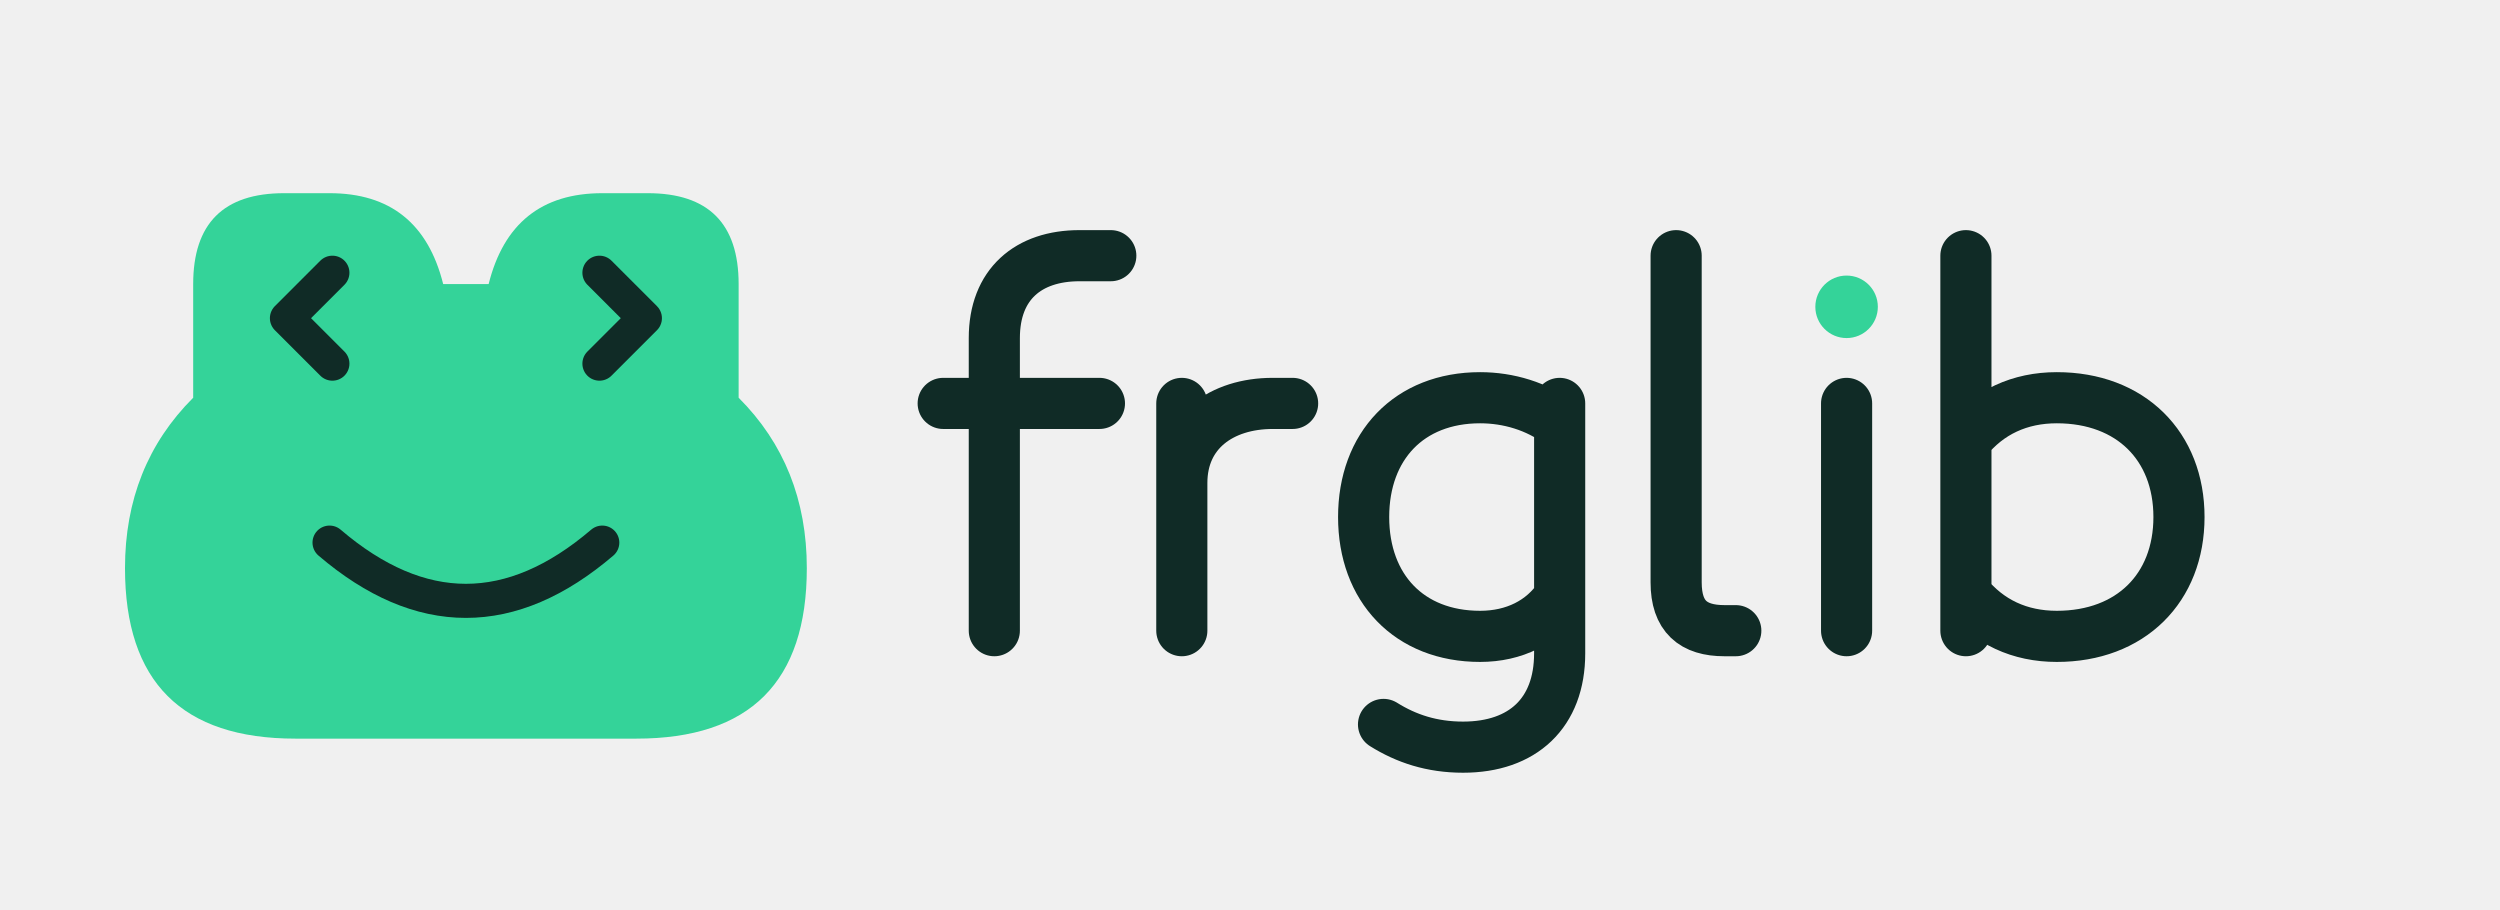
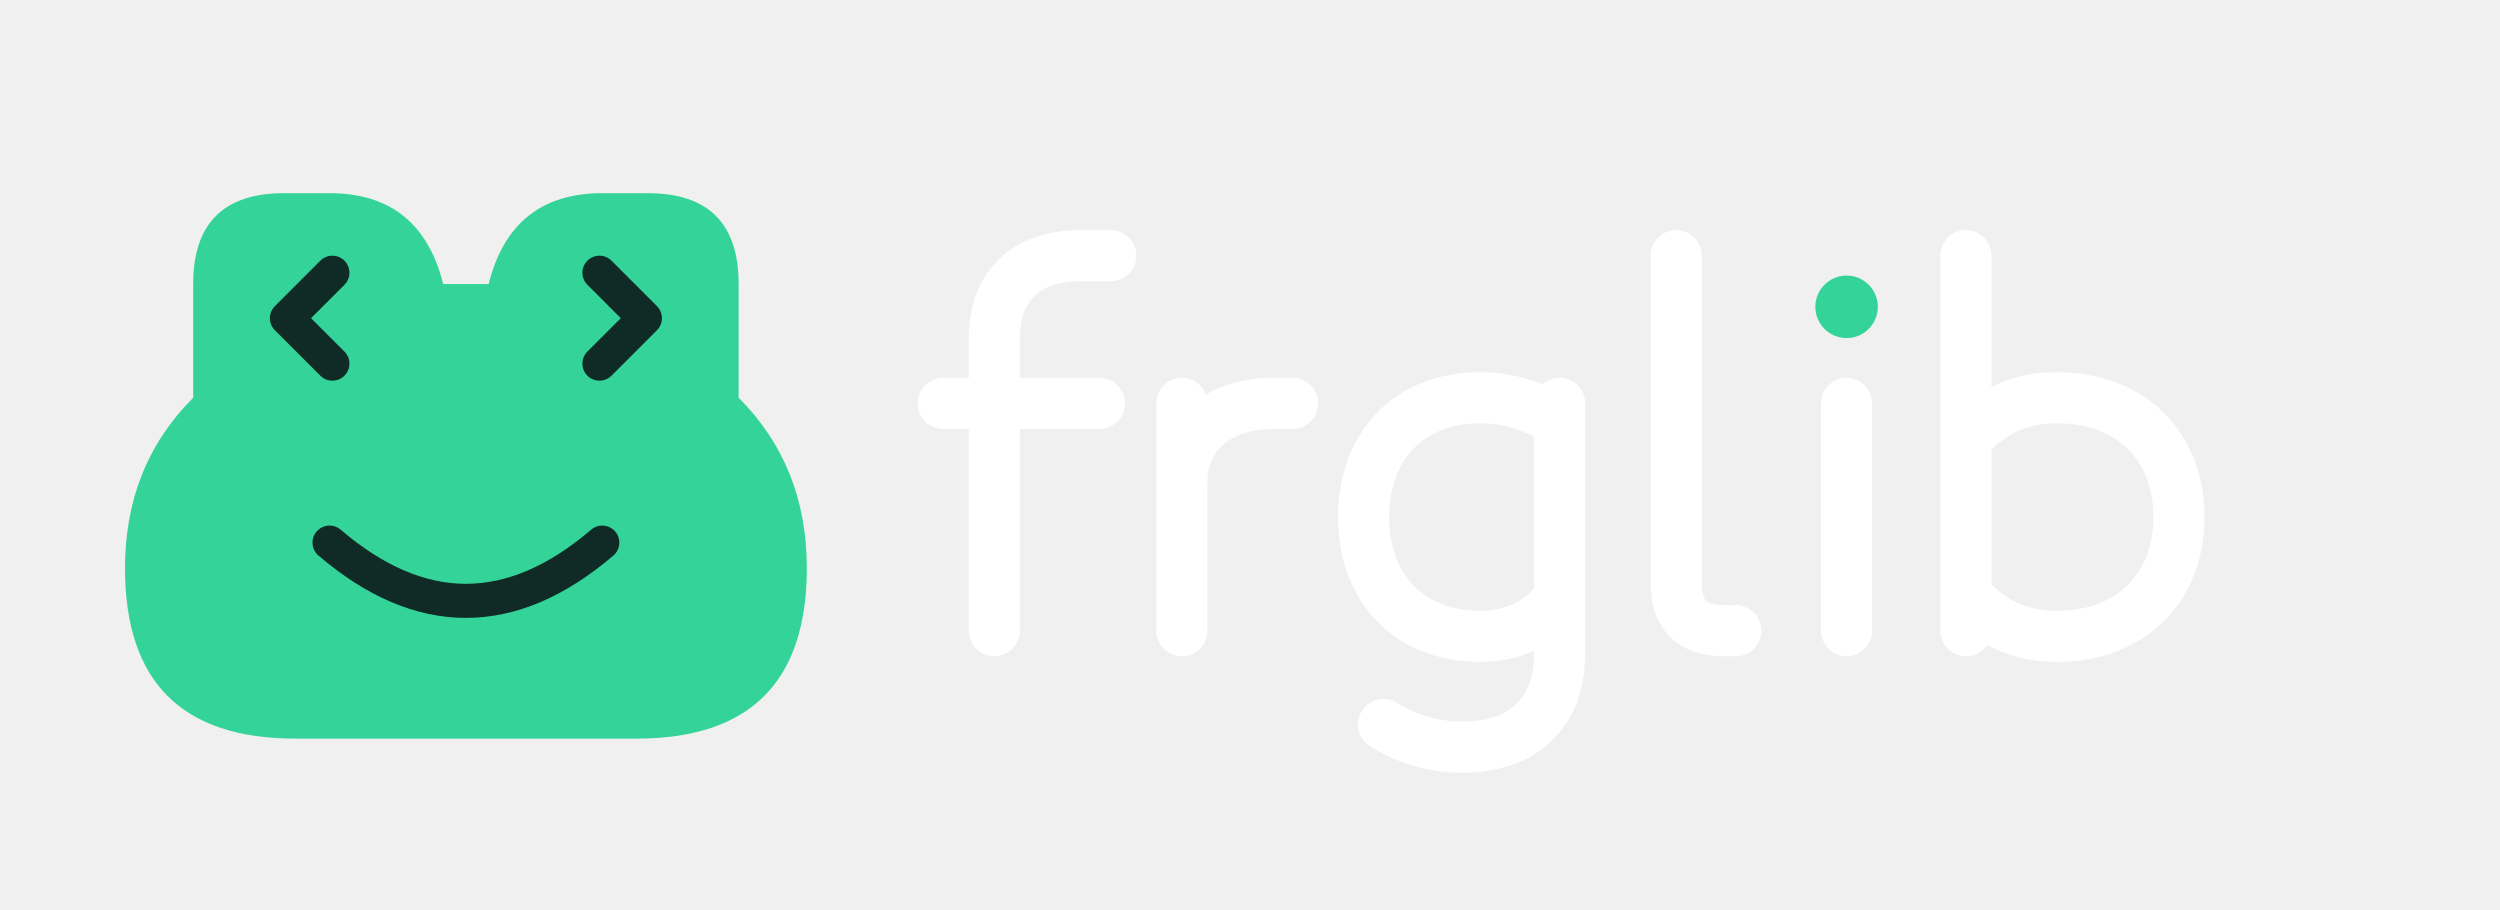
<svg xmlns="http://www.w3.org/2000/svg" width="880" height="320" viewBox="0 0 880 320" role="img" aria-labelledby="title">
  <g transform="translate(28 28)">
    <path fill="#34D399" d="M40 112V72              Q40 40 72 40H88              Q120 40 128 72H144              Q152 40 184 40H200              Q232 40 232 72V112              Q256 136 256 172              Q256 232 196 232H76              Q16 232 16 172              Q16 136 40 112Z" />
    <g fill="none" stroke="#102B26" stroke-width="12" stroke-linecap="round" stroke-linejoin="round">
      <path d="M89 68L73 84L89 100" />
      <path d="M183 68L199 84L183 100" />
      <path d="M88 163Q136 204 184 163" />
    </g>
  </g>
-   <g fill="none" stroke="#102B26" stroke-width="18" stroke-linecap="round" stroke-linejoin="round">
+   <g fill="none" stroke="#FFFFFF" stroke-width="18" stroke-linecap="round" stroke-linejoin="round">
    <path d="M350 222V119              C350 100 362 90 380 90              H391              M332 142H387" />
    <path d="M416 222V142              M416 170              C416 152 430 142 448 142              H455" />
    <path d="M549 149              C541 143 531 140 521 140              C496 140 480 157 480 182              C480 207 496 224 521 224              C533 224 543 219 549 210              M549 142V230              C549 251 536 263 515 263              C504 263 495 260 487 255" />
    <path d="M590 90V205              C590 217 596 222 607 222              H611" />
    <path d="M650 142V222" />
    <path d="M692 90V222              M692 155              C700 145 711 140 724 140              C750 140 767 157 767 182              C767 207 750 224 724 224              C711 224 700 219 692 209" />
  </g>
  <circle cx="650" cy="108" r="11" fill="#34D399" />
</svg>
